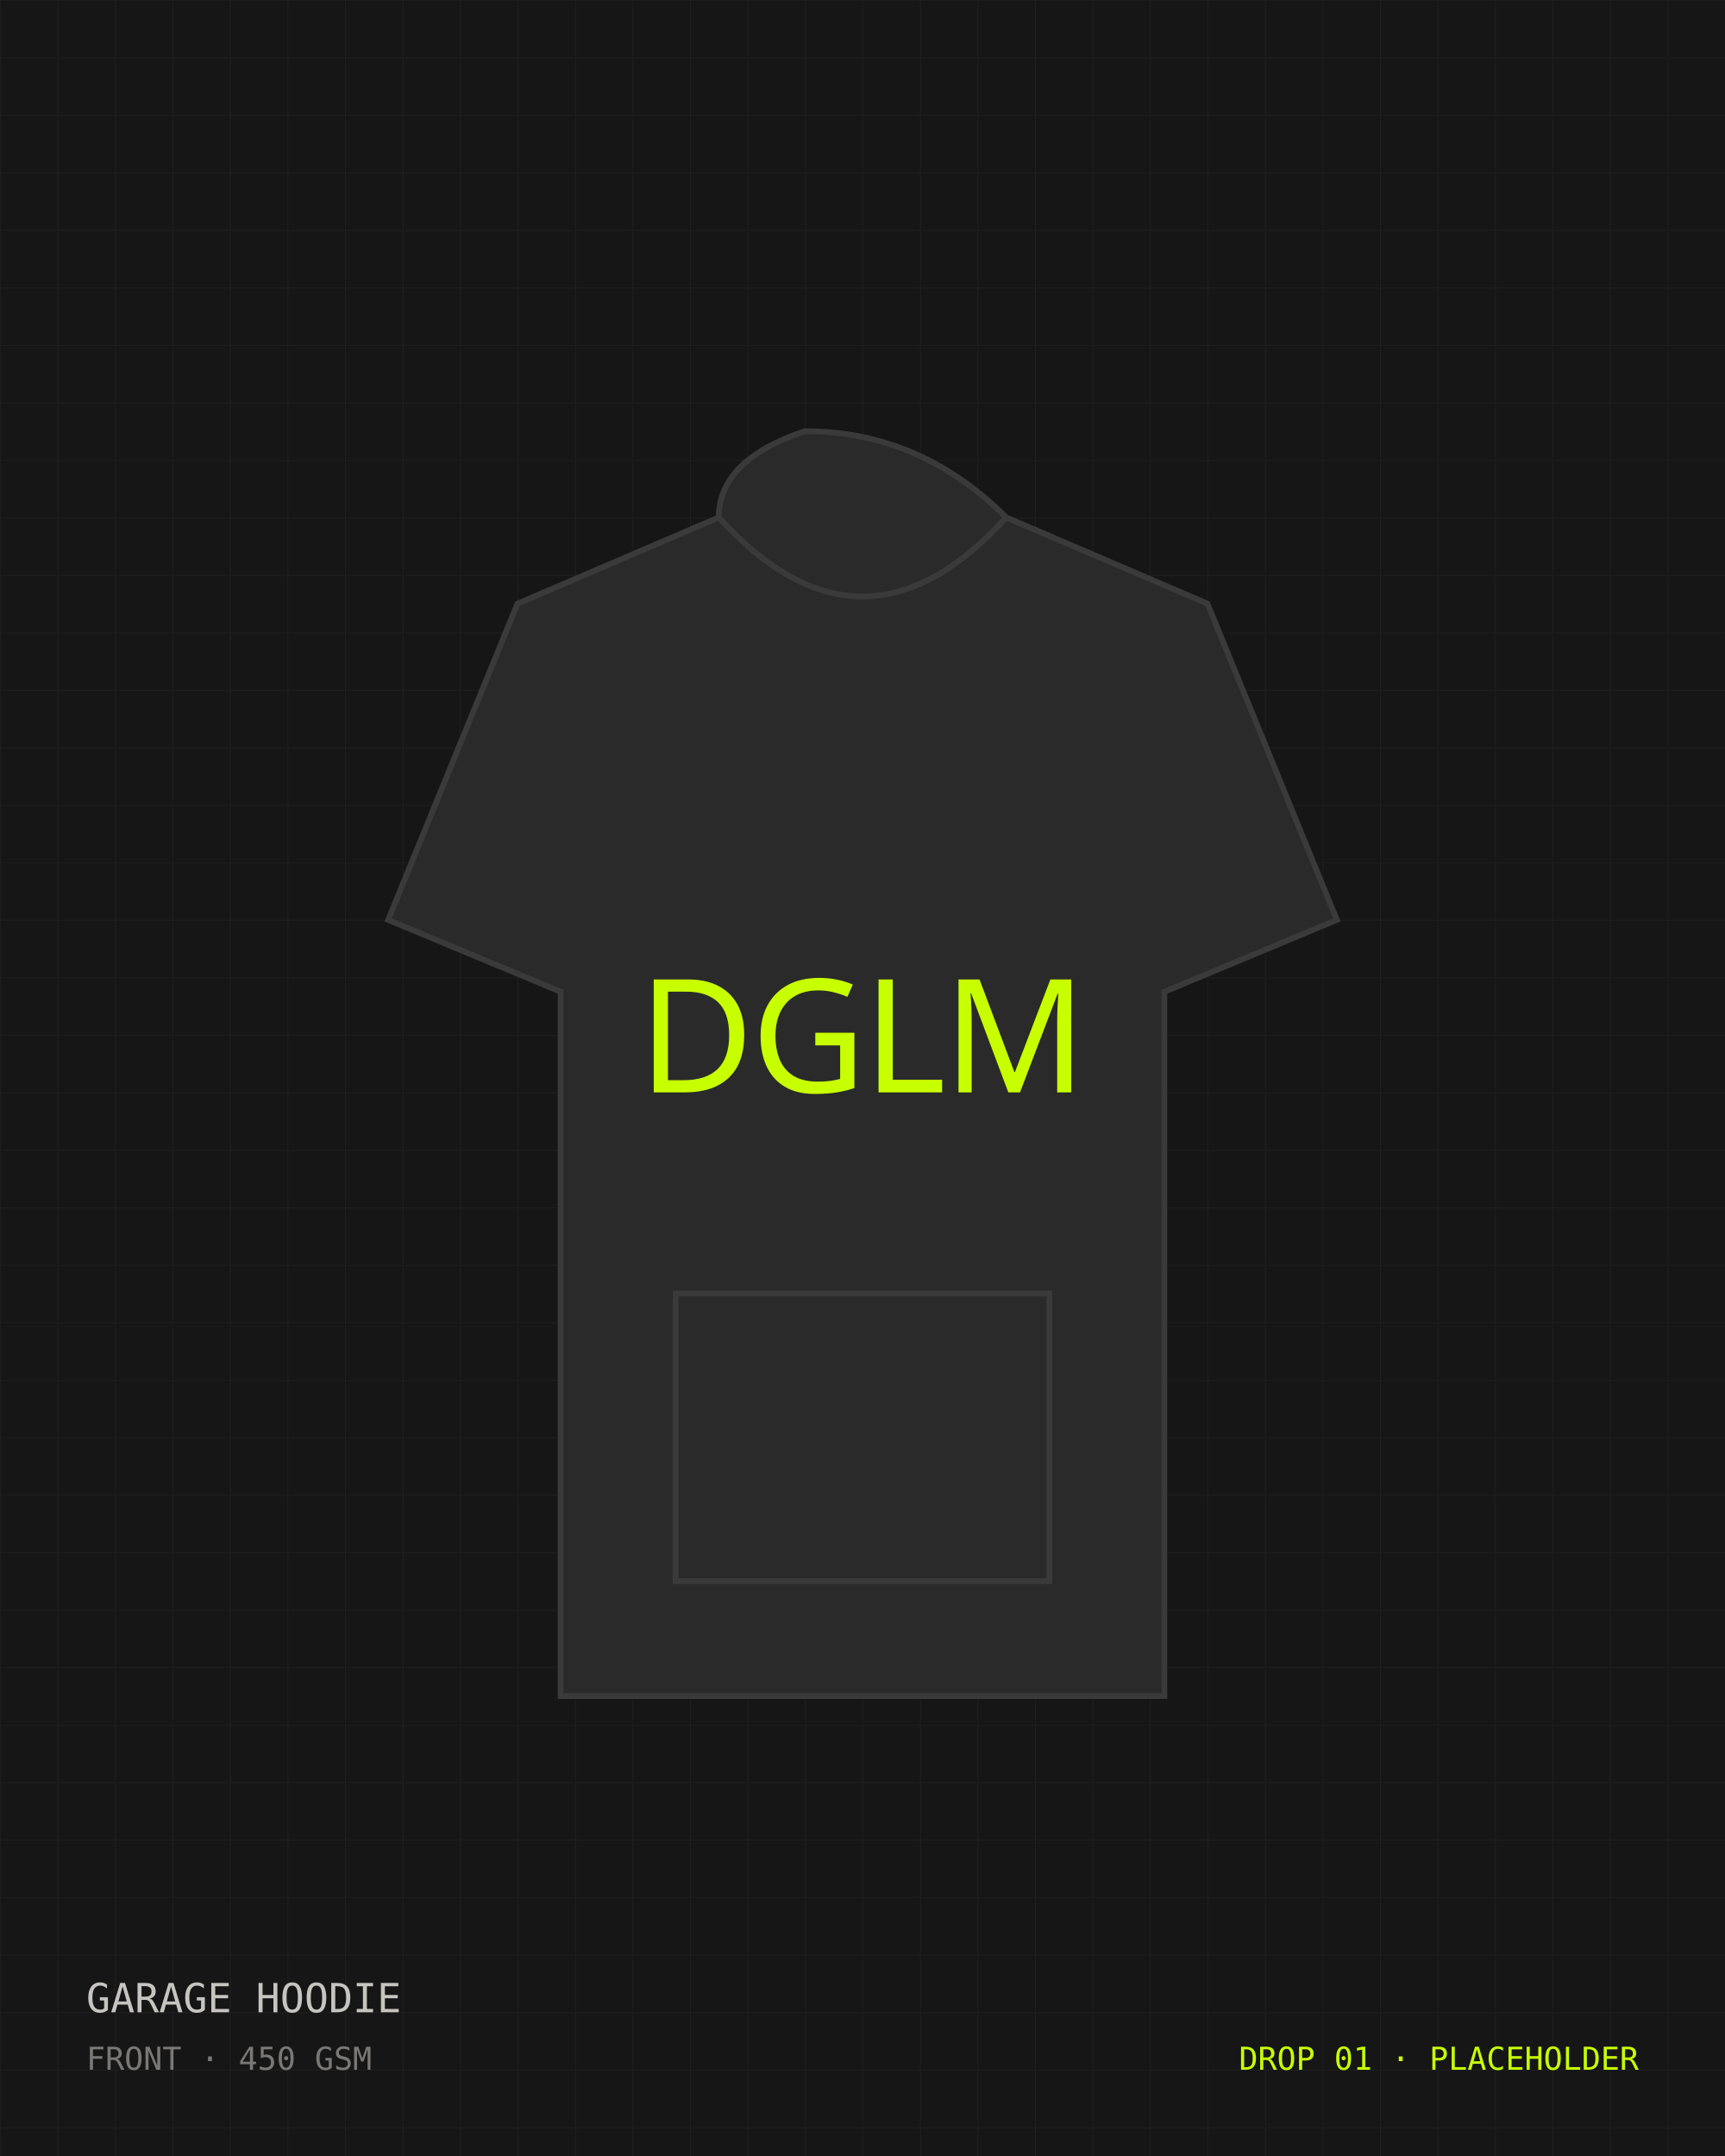
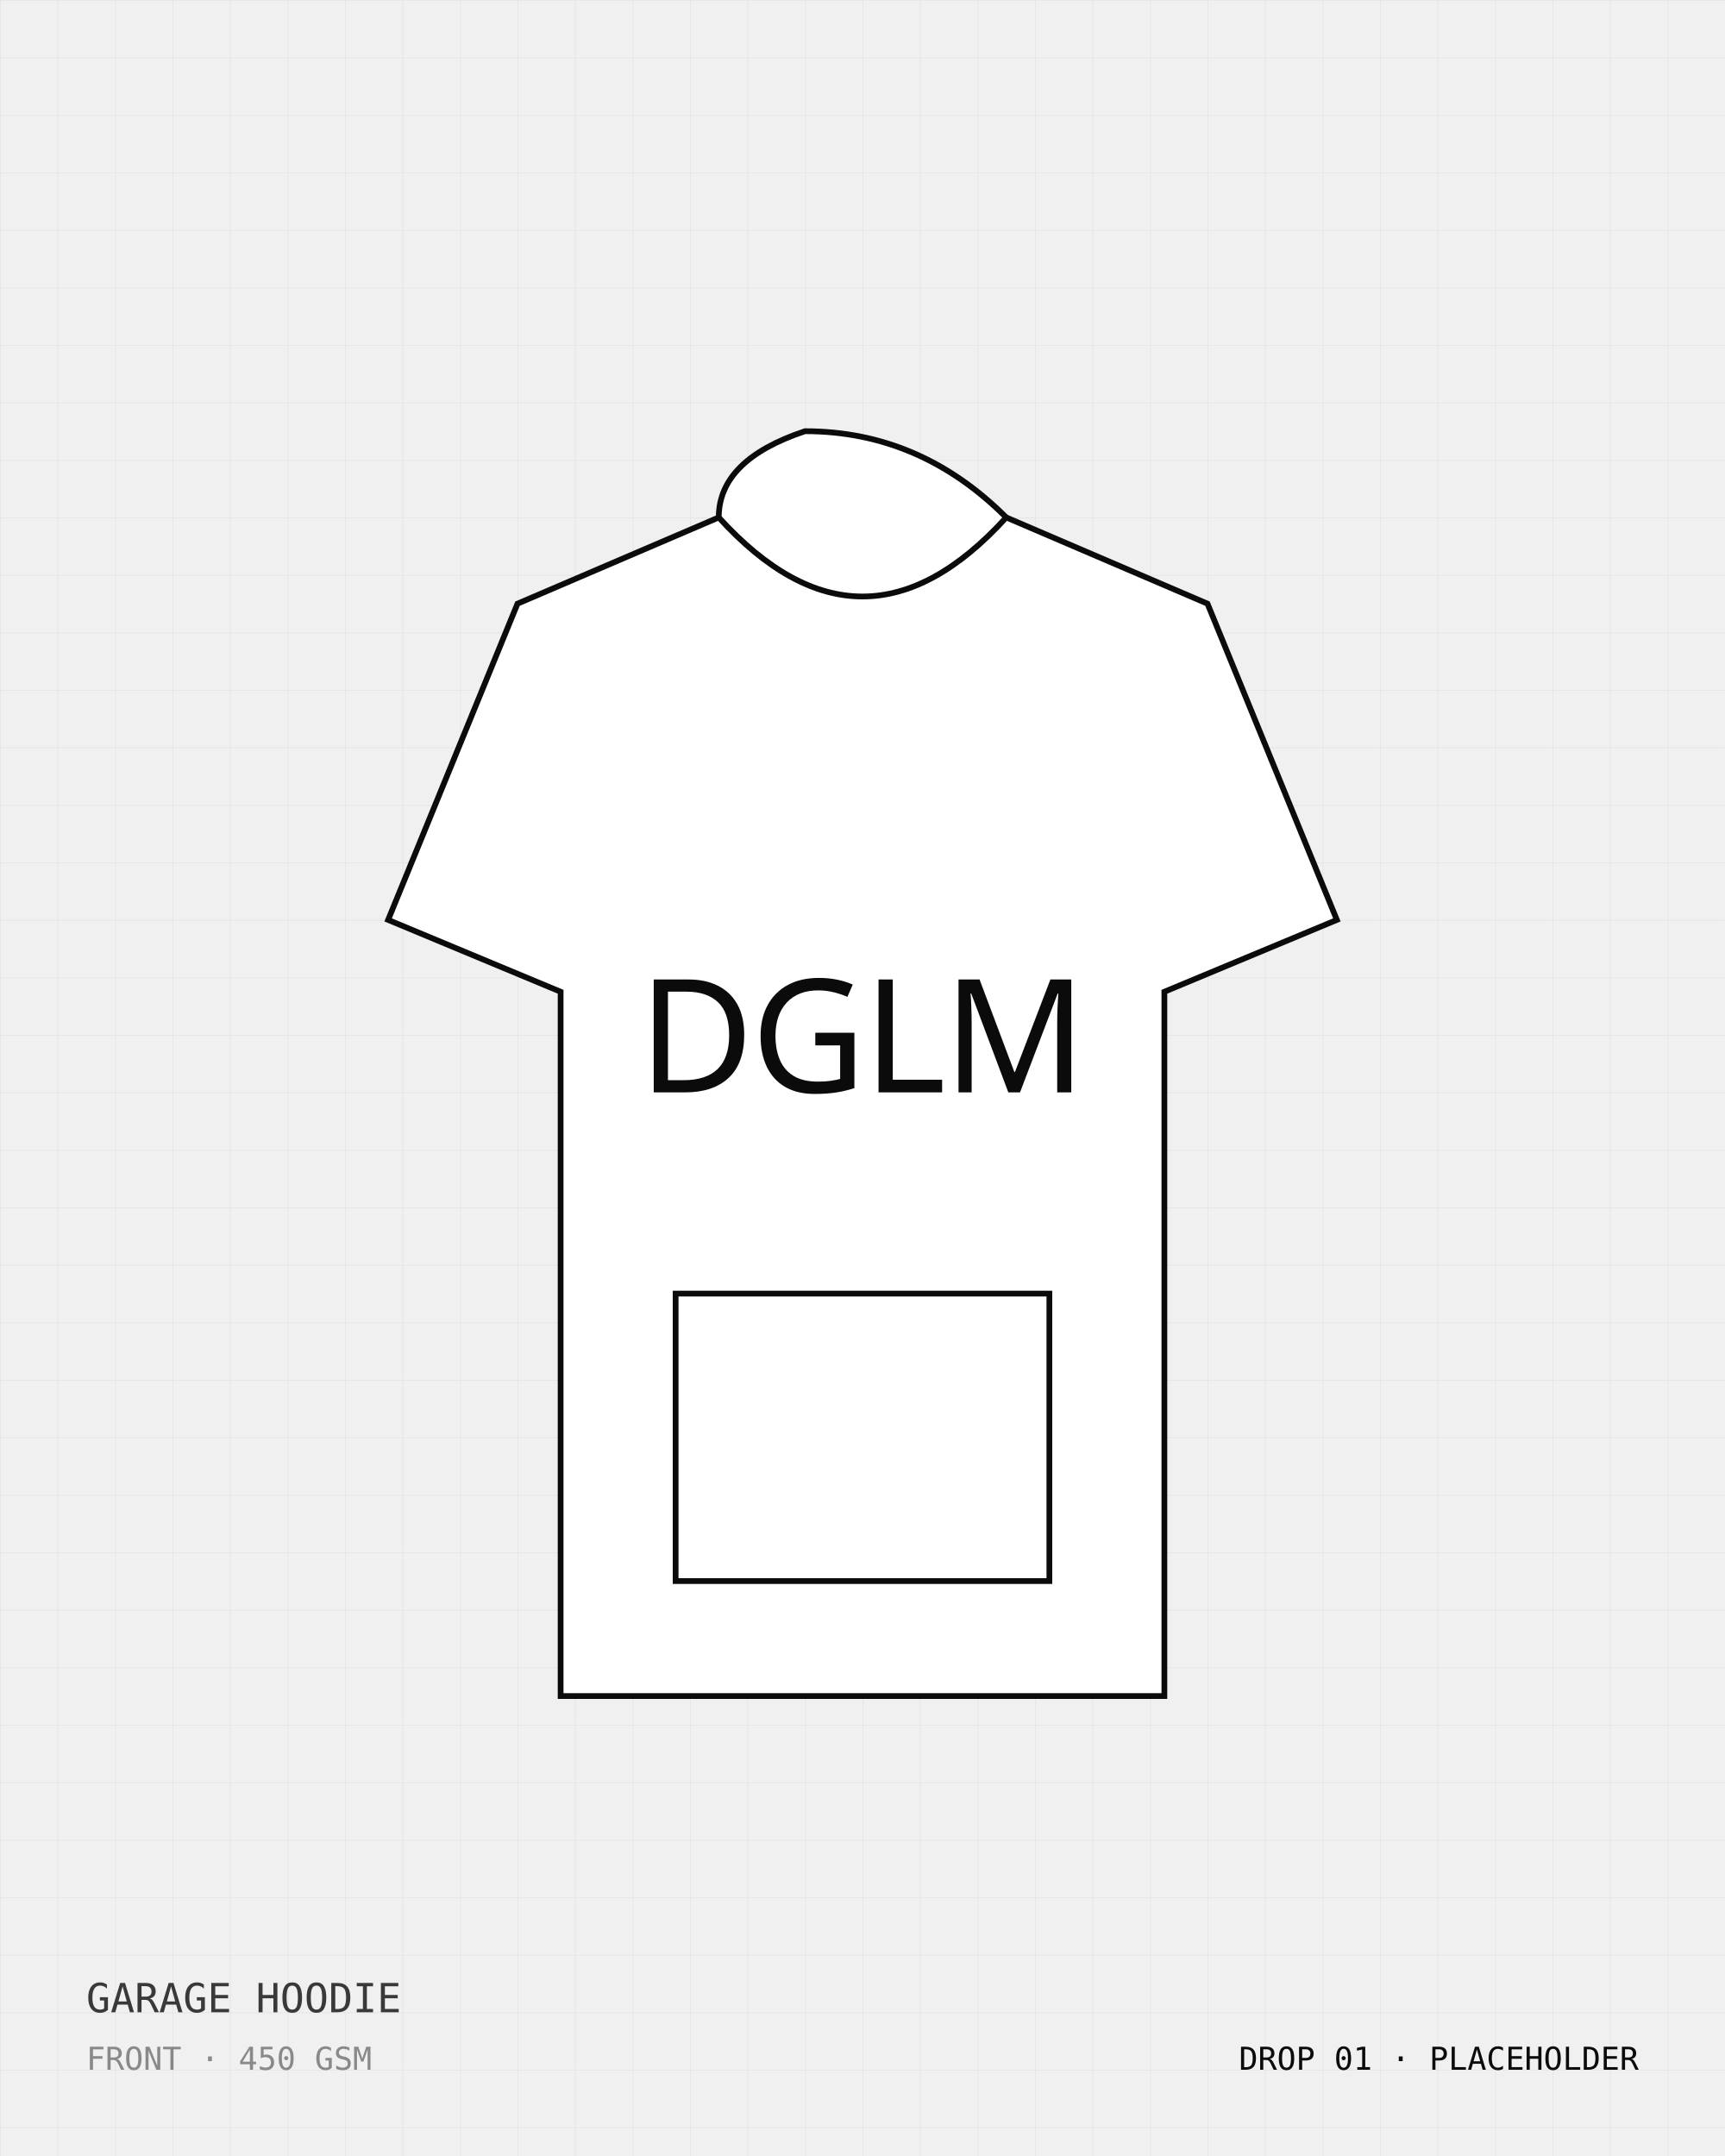
<svg xmlns="http://www.w3.org/2000/svg" width="1200" height="1500" viewBox="0 0 1200 1500">
  <defs>
    <pattern id="g" width="40" height="40" patternUnits="userSpaceOnUse">
-       <path d="M40 0H0V40" fill="none" stroke="#1f1f1f" stroke-width="1" />
+       <path d="M40 0H0V40" fill="none" stroke="#e4e4e4" stroke-width="1" />
    </pattern>
  </defs>
-   <rect width="100%" height="100%" fill="#161616" />
+   <rect width="100%" height="100%" fill="#f0f0f0" />
  <rect width="100%" height="100%" fill="url(#g)" />
-   <path d="M360 420 L500 360 Q600 300 700 360 L840 420 L930 640 L810 690 L810 1180 L390 1180 L390 690 L270 640 Z" fill="#2a2a2a" stroke="#3a3a3a" stroke-width="4" />
-   <path d="M500 360 Q600 470 700 360 Q640 300 560 300 Q500 320 500 360Z" fill="#2a2a2a" stroke="#3a3a3a" stroke-width="4" />
-   <rect x="470" y="900" width="260" height="200" fill="#2a2a2a" stroke="#3a3a3a" stroke-width="4" />
-   <text x="600" y="760" text-anchor="middle" font-family="Impact, 'Arial Narrow', sans-serif" font-size="110" fill="#c8ff00" letter-spacing="-2">DGLM</text>
-   <text x="60" y="1400" font-family="ui-monospace, Menlo, monospace" font-size="28" fill="#f2f0ea" opacity="0.8">GARAGE HOODIE</text>
-   <text x="60" y="1440" font-family="ui-monospace, Menlo, monospace" font-size="22" fill="#f2f0ea" opacity="0.45">FRONT · 450 GSM</text>
-   <text x="1140" y="1440" text-anchor="end" font-family="ui-monospace, Menlo, monospace" font-size="22" fill="#c8ff00">DROP 01 · PLACEHOLDER</text>
+   <path d="M360 420 L500 360 Q600 300 700 360 L840 420 L930 640 L810 690 L810 1180 L390 1180 L390 690 L270 640 Z" fill="#ffffff" stroke="#0b0b0b" stroke-width="4" />
+   <path d="M500 360 Q600 470 700 360 Q640 300 560 300 Q500 320 500 360Z" fill="#ffffff" stroke="#0b0b0b" stroke-width="4" />
+   <rect x="470" y="900" width="260" height="200" fill="#ffffff" stroke="#0b0b0b" stroke-width="4" />
+   <text x="600" y="760" text-anchor="middle" font-family="Impact, 'Arial Narrow', sans-serif" font-size="110" fill="#0b0b0b" letter-spacing="-2">DGLM</text>
+   <text x="60" y="1400" font-family="ui-monospace, Menlo, monospace" font-size="28" fill="#0b0b0b" opacity="0.8">GARAGE HOODIE</text>
+   <text x="60" y="1440" font-family="ui-monospace, Menlo, monospace" font-size="22" fill="#0b0b0b" opacity="0.45">FRONT · 450 GSM</text>
+   <text x="1140" y="1440" text-anchor="end" font-family="ui-monospace, Menlo, monospace" font-size="22" fill="#0b0b0b">DROP 01 · PLACEHOLDER</text>
</svg>
